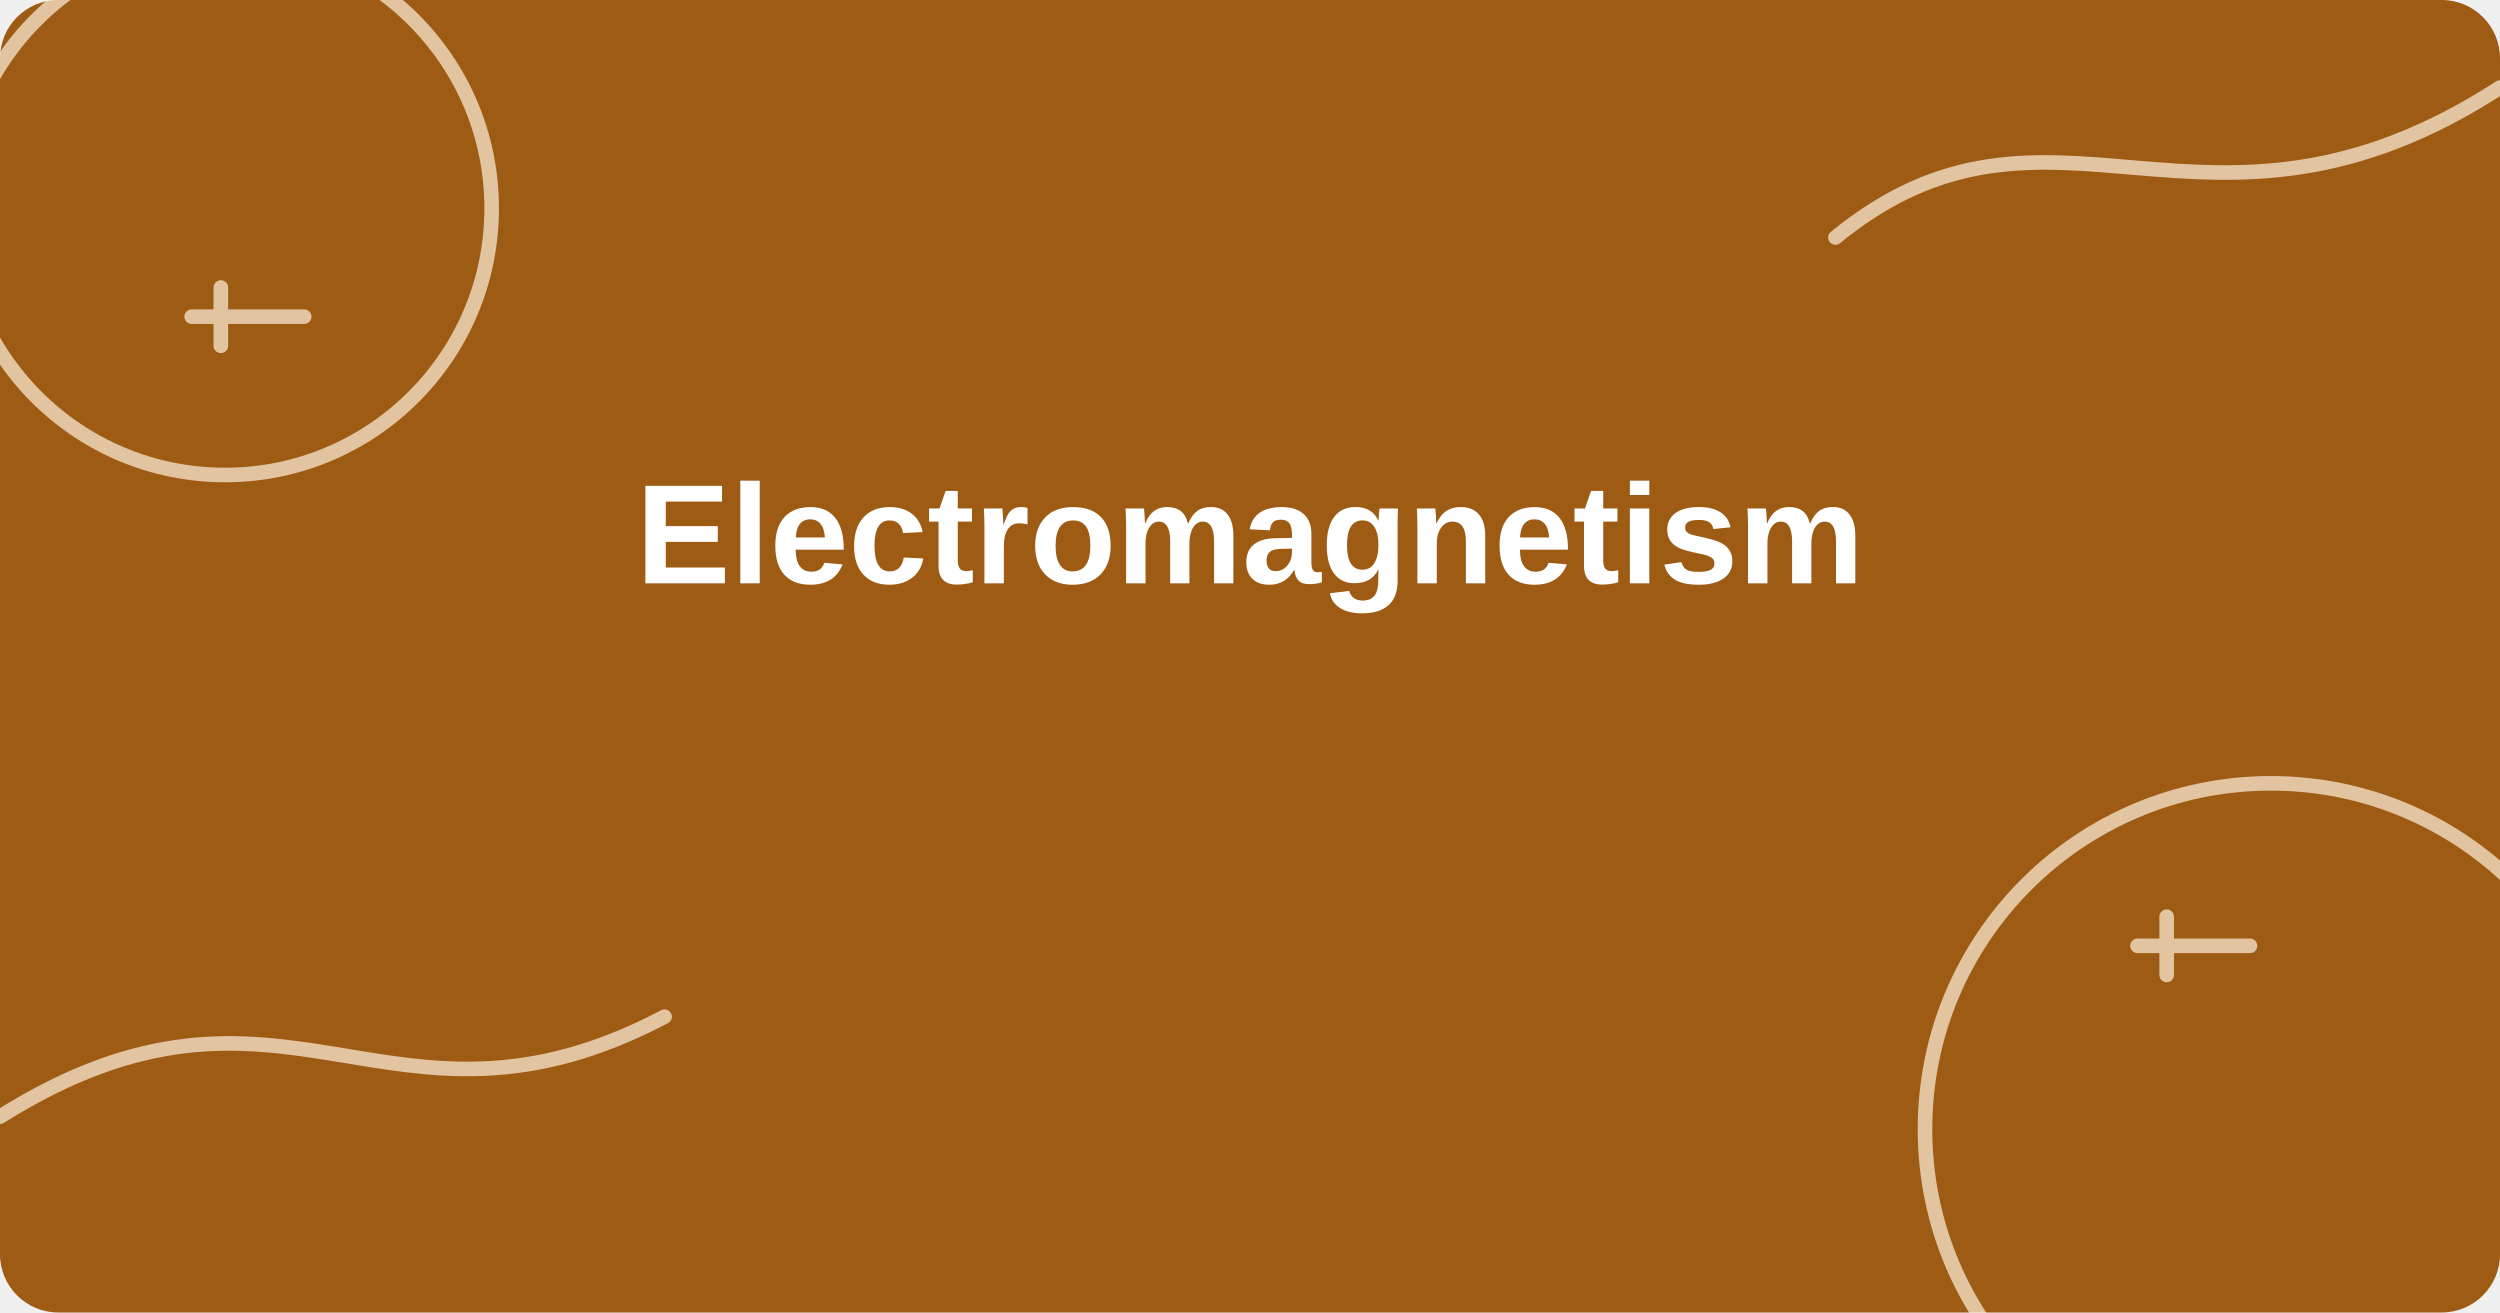
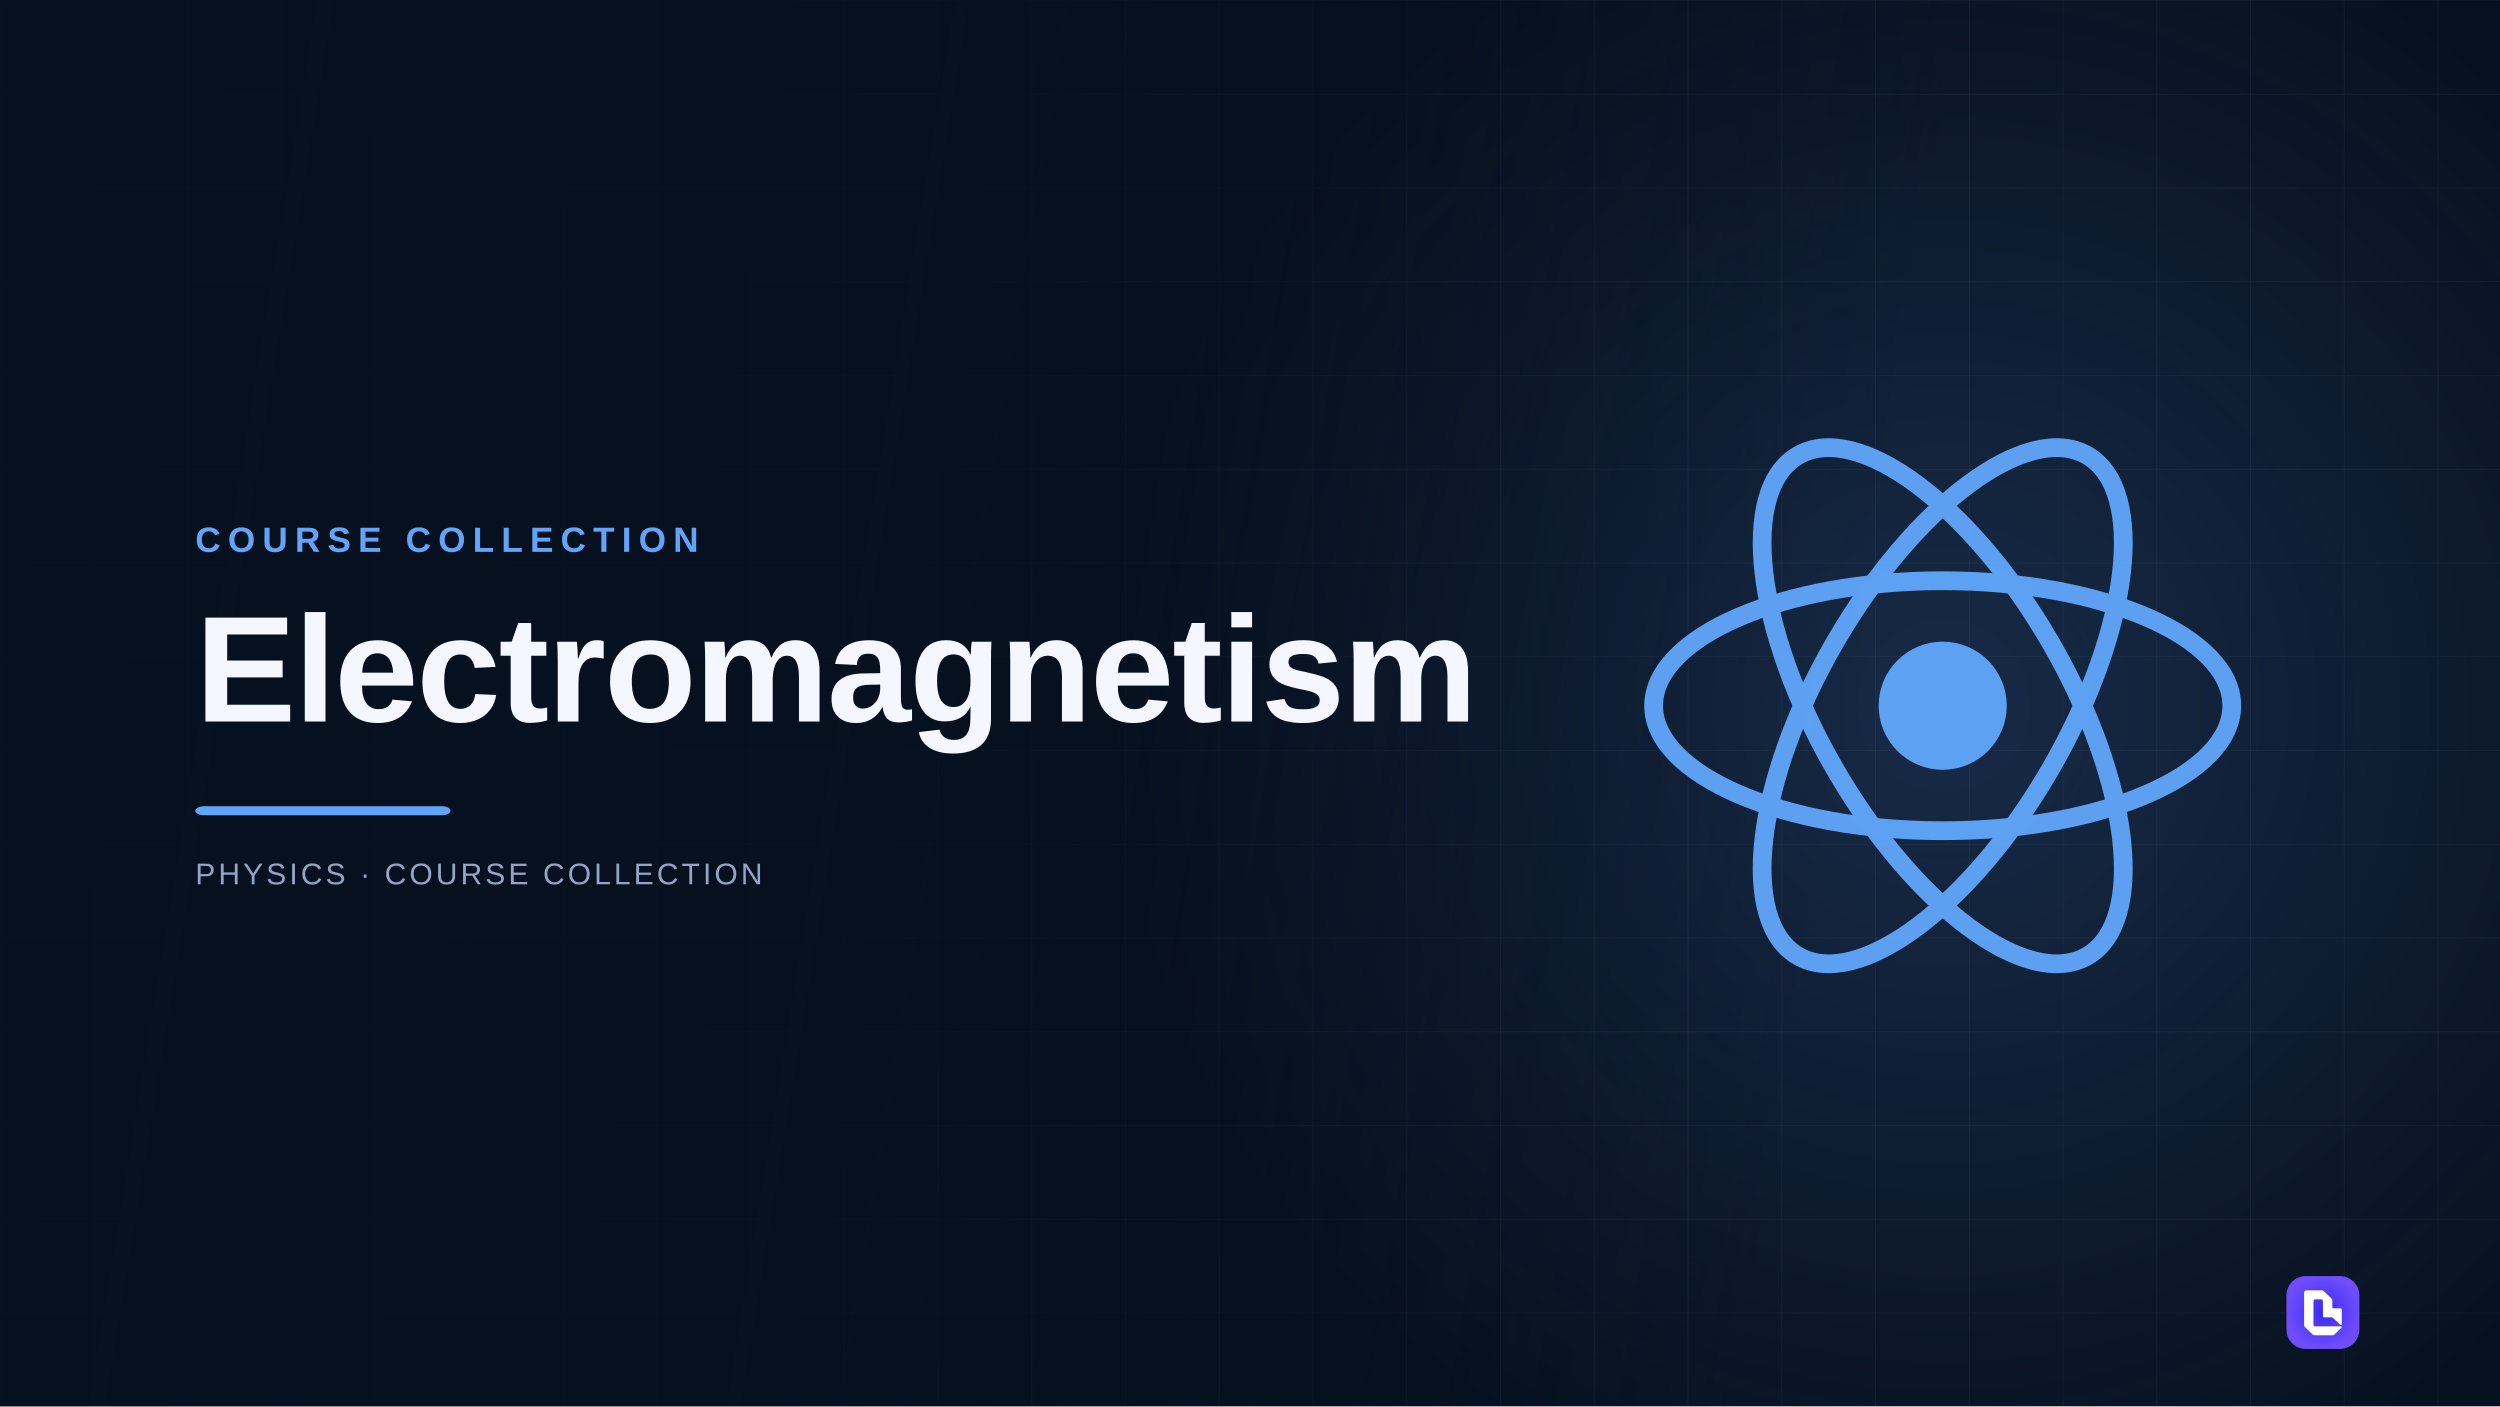
- <svg xmlns="http://www.w3.org/2000/svg" width="1200" height="630" viewBox="0 0 1200 630" fill="none">
-   <rect width="1200" height="630" rx="28" fill="#9E5B13" />
-   <circle cx="108" cy="100" r="128" stroke="#FFF1DD" stroke-width="7" opacity=".7" />
-   <circle cx="1090" cy="542" r="166" stroke="#FFF1DD" stroke-width="7" opacity=".7" />
-   <path d="M0 536C137 450 186 558 319 488M881 114c104-85 177 20 319-72" stroke="#FFF1DD" stroke-width="7" stroke-linecap="round" opacity=".7" />
-   <path d="M92 152h54M106 138v28M1026 454h54M1040 440v28" stroke="#FFF1DD" stroke-width="7" stroke-linecap="round" opacity=".7" />
-   <text x="600" y="280" text-anchor="middle" fill="white" font-family="Arial, Helvetica, sans-serif" font-size="68" font-weight="700">Electromagnetism</text>
+ <svg xmlns="http://www.w3.org/2000/svg" width="1920" height="1080" viewBox="0 0 1920 1080" fill="none">
+   <defs>
+     <radialGradient id="glow">
+       <stop stop-color="#60A5FA" stop-opacity=".18" />
+       <stop offset="1" stop-color="#60A5FA" stop-opacity="0" />
+     </radialGradient>
+     <linearGradient id="mask" x1="0" y1="0" x2="1" y2=".09">
+       <stop stop-color="#07101F" stop-opacity=".94" />
+       <stop offset=".4" stop-color="#07101F" stop-opacity=".84" />
+       <stop offset=".62" stop-color="#07101F" stop-opacity=".3" />
+       <stop offset=".78" stop-color="#07101F" stop-opacity="0" />
+     </linearGradient>
+     <pattern id="grid" width="72" height="72" patternUnits="userSpaceOnUse">
+       <path d="M72 0H0V72" stroke="#93A4C5" stroke-opacity=".1" />
+     </pattern>
+   </defs>
+   <rect width="1920" height="1080" fill="#07101F" />
+   <ellipse cx="1492" cy="542" rx="640" ry="640" fill="url(#glow)" />
+   <rect width="1920" height="1080" fill="url(#grid)" />
+   <rect width="1920" height="1080" fill="url(#mask)" />
+   <g id="course-figure" opacity=".96" transform="translate(1204.00 266.00) scale(6)" stroke="#60A5FA" stroke-width="2.4" stroke-linecap="round" stroke-linejoin="round">
+     <circle cx="48" cy="46" r="7" fill="#60A5FA" />
+     <ellipse cx="48" cy="46" rx="37" ry="16" stroke="#60A5FA" stroke-width="2.4" stroke-linecap="round" stroke-linejoin="round" />
+     <ellipse cx="48" cy="46" rx="37" ry="16" transform="rotate(60 48 46)" stroke="#60A5FA" stroke-width="2.4" stroke-linecap="round" stroke-linejoin="round" />
+     <ellipse cx="48" cy="46" rx="37" ry="16" transform="rotate(120 48 46)" stroke="#60A5FA" stroke-width="2.4" stroke-linecap="round" stroke-linejoin="round" />
+   </g>
+   <g font-family="Arial, Helvetica, sans-serif">
+     <text x="150" y="423.86" fill="#60A5FA" font-size="27" font-weight="700" letter-spacing="5.5">COURSE COLLECTION</text>
+     <text x="150" y="554.14" fill="#F4F7FF" font-size="116" font-weight="800" letter-spacing="-1.4">Electromagnetism</text>
+     <rect x="150" y="619.14" width="196" height="7" rx="7" fill="#60A5FA" />
+     <text x="150" y="679.14" fill="#93A4C5" font-size="23" letter-spacing="2.4">PHYSICS · COURSE COLLECTION</text>
+   </g>
+   <svg x="1756" y="980" width="56" height="56" viewBox="0 0 120 120">
+     <path d="M0 32C0 14.327 14.327 0 32 0H88C105.673 0 120 14.327 120 32V88C120 105.673 105.673 120 88 120H32C14.327 120 0 105.673 0 88V32Z" fill="url(#paint0_radial_3803_20895)" />
+     <path d="M29 54.178C29 45.416 29 36.653 29 27.89C29 25.023 30.586 23.509 33.598 23.509C41.67 23.509 49.743 23.521 57.815 23.498C58.516 23.479 59.214 23.602 59.861 23.86C60.509 24.118 61.092 24.504 61.572 24.993C65.713 29.004 69.88 32.99 74.073 36.95C75.03 37.858 75.506 38.907 75.506 40.181C75.497 43.697 75.494 47.211 75.496 50.724C75.496 52.446 76.248 53.158 78.075 53.16C81.68 53.16 85.286 53.16 88.894 53.16C90.314 53.16 91 53.806 91 55.159C91 63.1 91 71.041 91 78.982C91 79.698 90.811 80.332 90.076 80.607C89.341 80.883 88.765 80.577 88.224 80.06C84.439 76.418 80.618 72.803 76.847 69.154C75.947 68.284 74.977 67.874 73.679 67.893C69.787 67.949 65.894 67.914 62 67.914C60.532 67.914 60.065 67.476 60.063 66.093C60.053 58.107 60.042 50.12 60.033 42.132C60.037 41.675 60.015 41.218 59.968 40.763C59.825 39.475 58.73 38.367 57.389 38.347C53.976 38.296 50.56 38.285 47.147 38.347C45.543 38.378 44.49 39.723 44.487 41.508C44.477 46.551 44.472 51.594 44.47 56.636C44.47 64.555 44.467 72.474 44.461 80.391C44.461 82.115 45.122 82.753 46.904 82.753C60.996 82.753 75.086 82.753 89.176 82.753C89.835 82.753 90.433 82.838 90.752 83.462C91.049 84.047 90.999 84.614 90.496 85.096C86.512 88.903 82.526 92.708 78.538 96.512C78.195 96.834 77.788 97.086 77.341 97.254C76.894 97.423 76.416 97.504 75.936 97.492C66.001 97.498 56.066 97.498 46.131 97.492C44.941 97.492 43.981 96.978 43.156 96.187C39.908 93.07 36.654 89.956 33.393 86.844C32.449 85.94 31.52 85.019 30.546 84.145C29.484 83.194 28.999 82.036 29 80.659C29 62.991 29.012 63.01 29 54.178Z" fill="white" />
+     <defs>
+       <radialGradient id="paint0_radial_3803_20895" cx="0" cy="0" r="1" gradientUnits="userSpaceOnUse" gradientTransform="translate(60 60) rotate(90) scale(60)">
+         <stop stop-color="#3A2AF4" />
+         <stop offset="1" stop-color="#6E4DFC" />
+       </radialGradient>
+     </defs>
+   </svg>
</svg>
